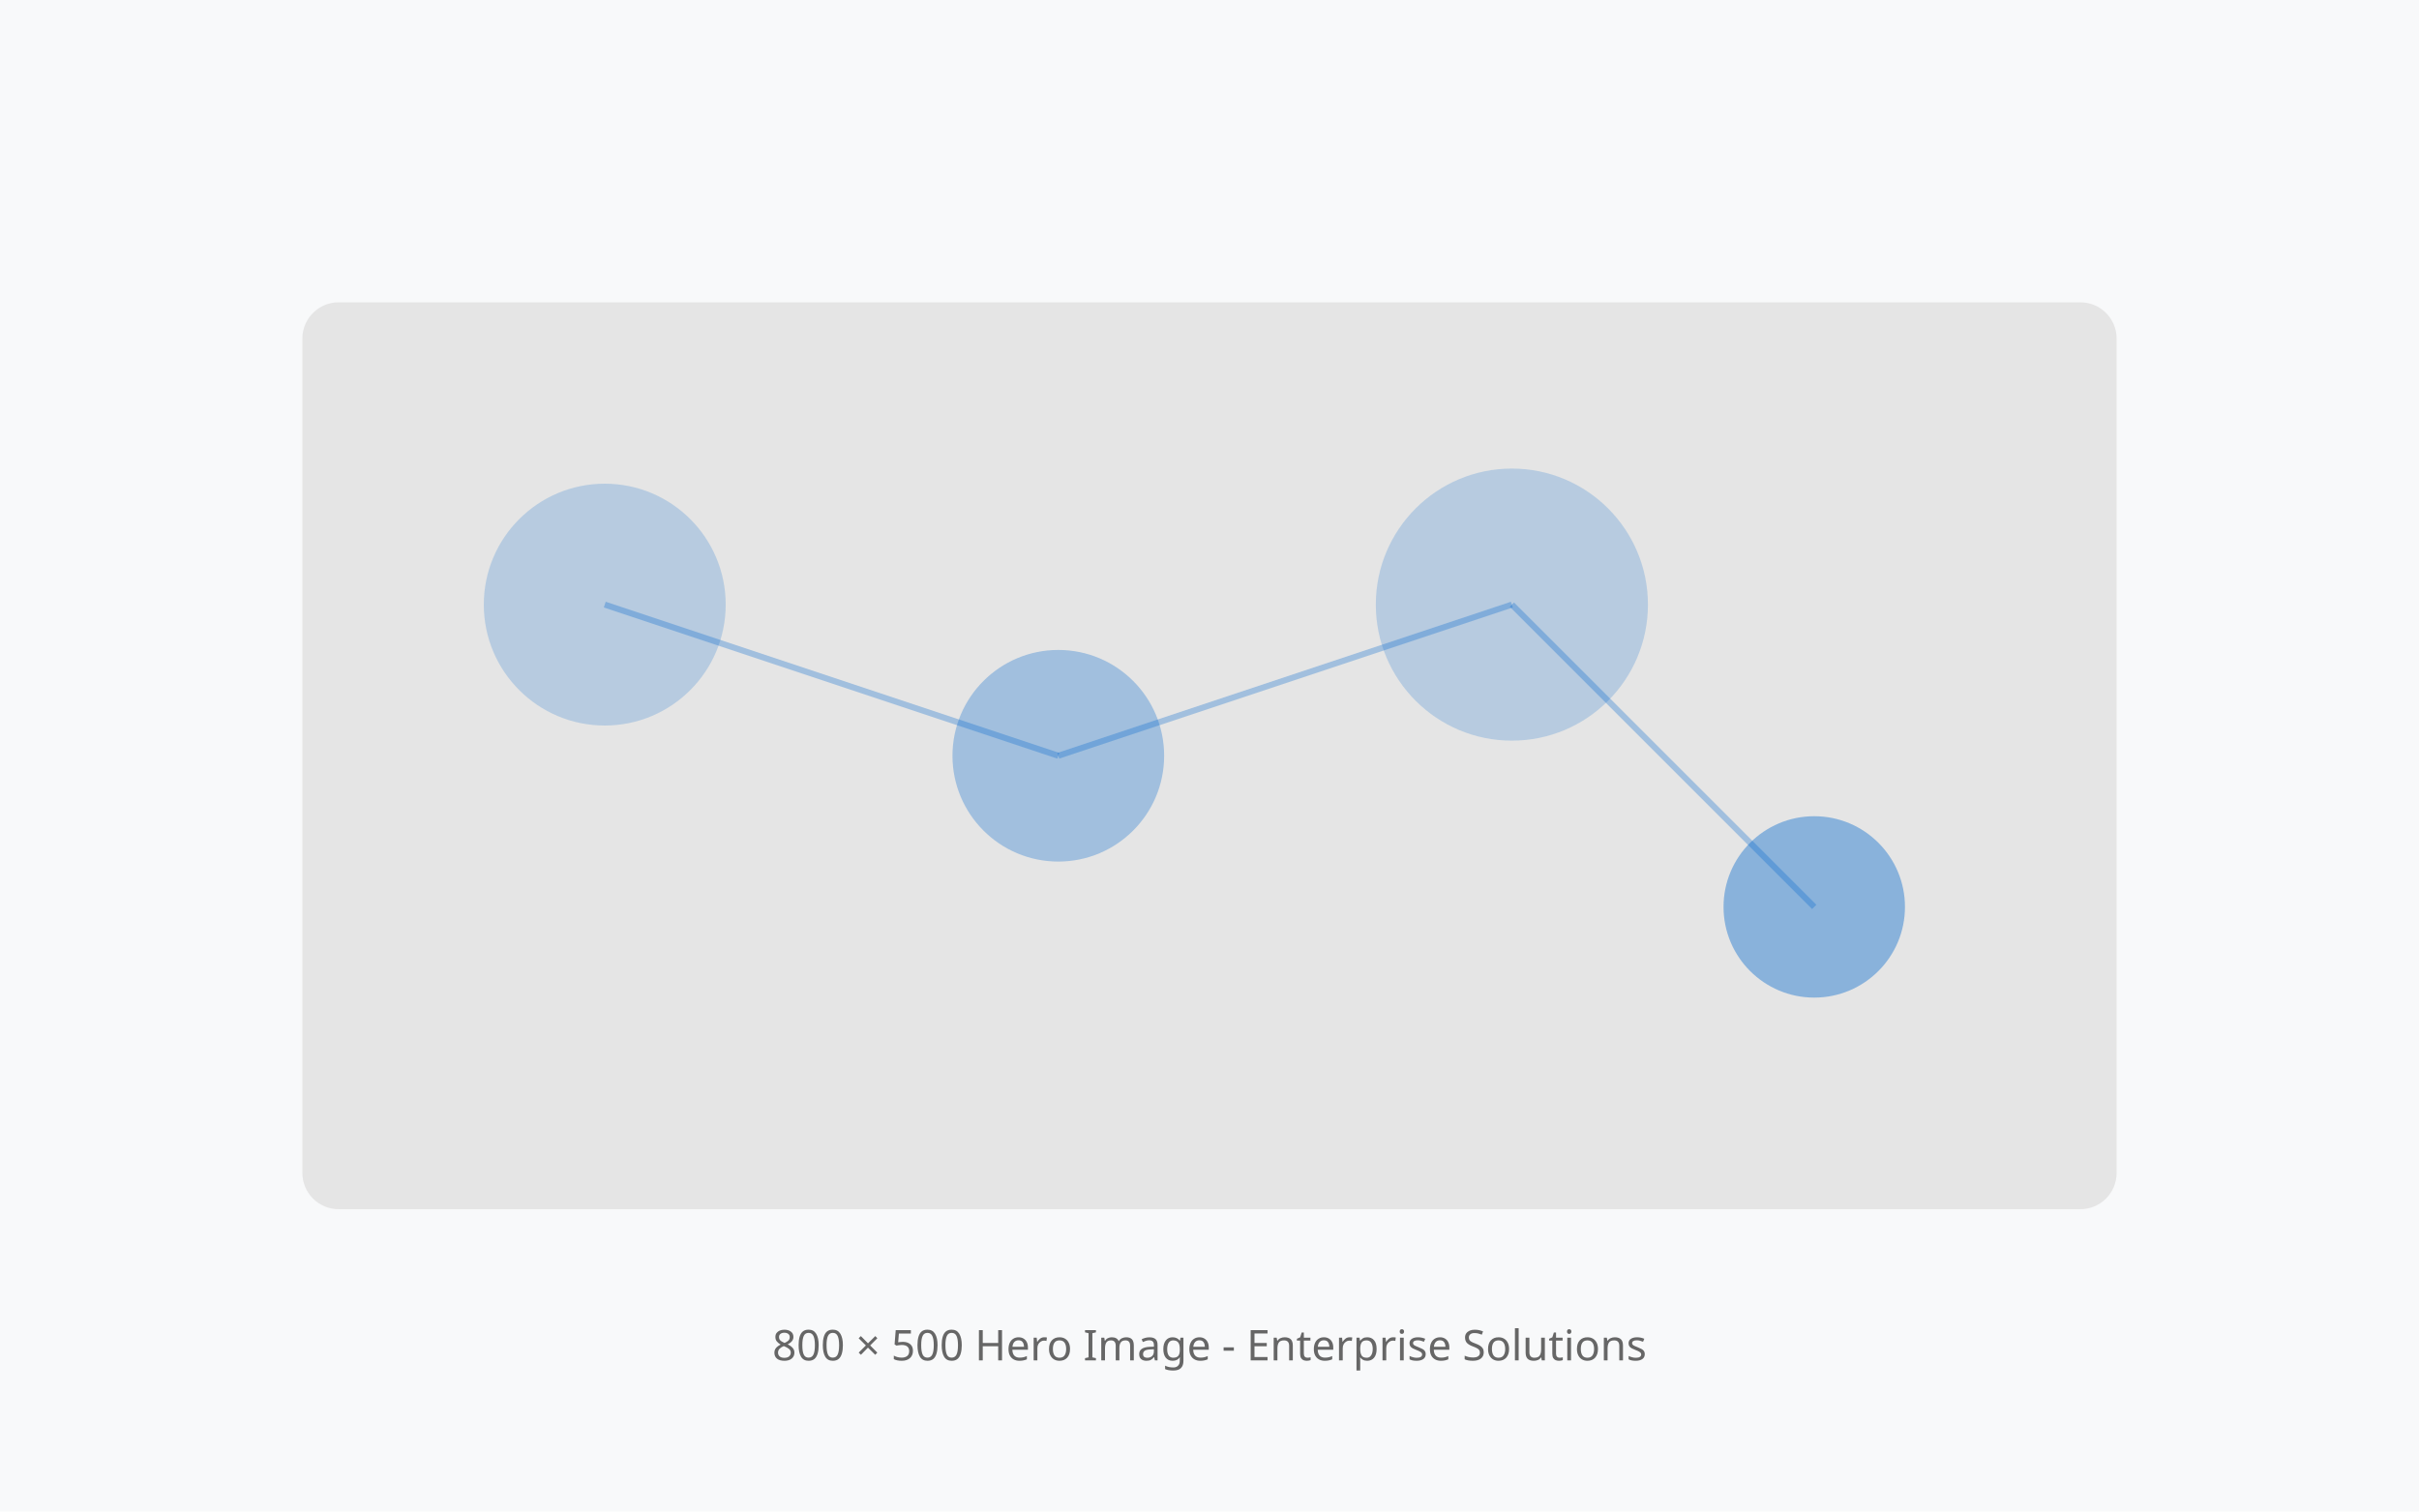
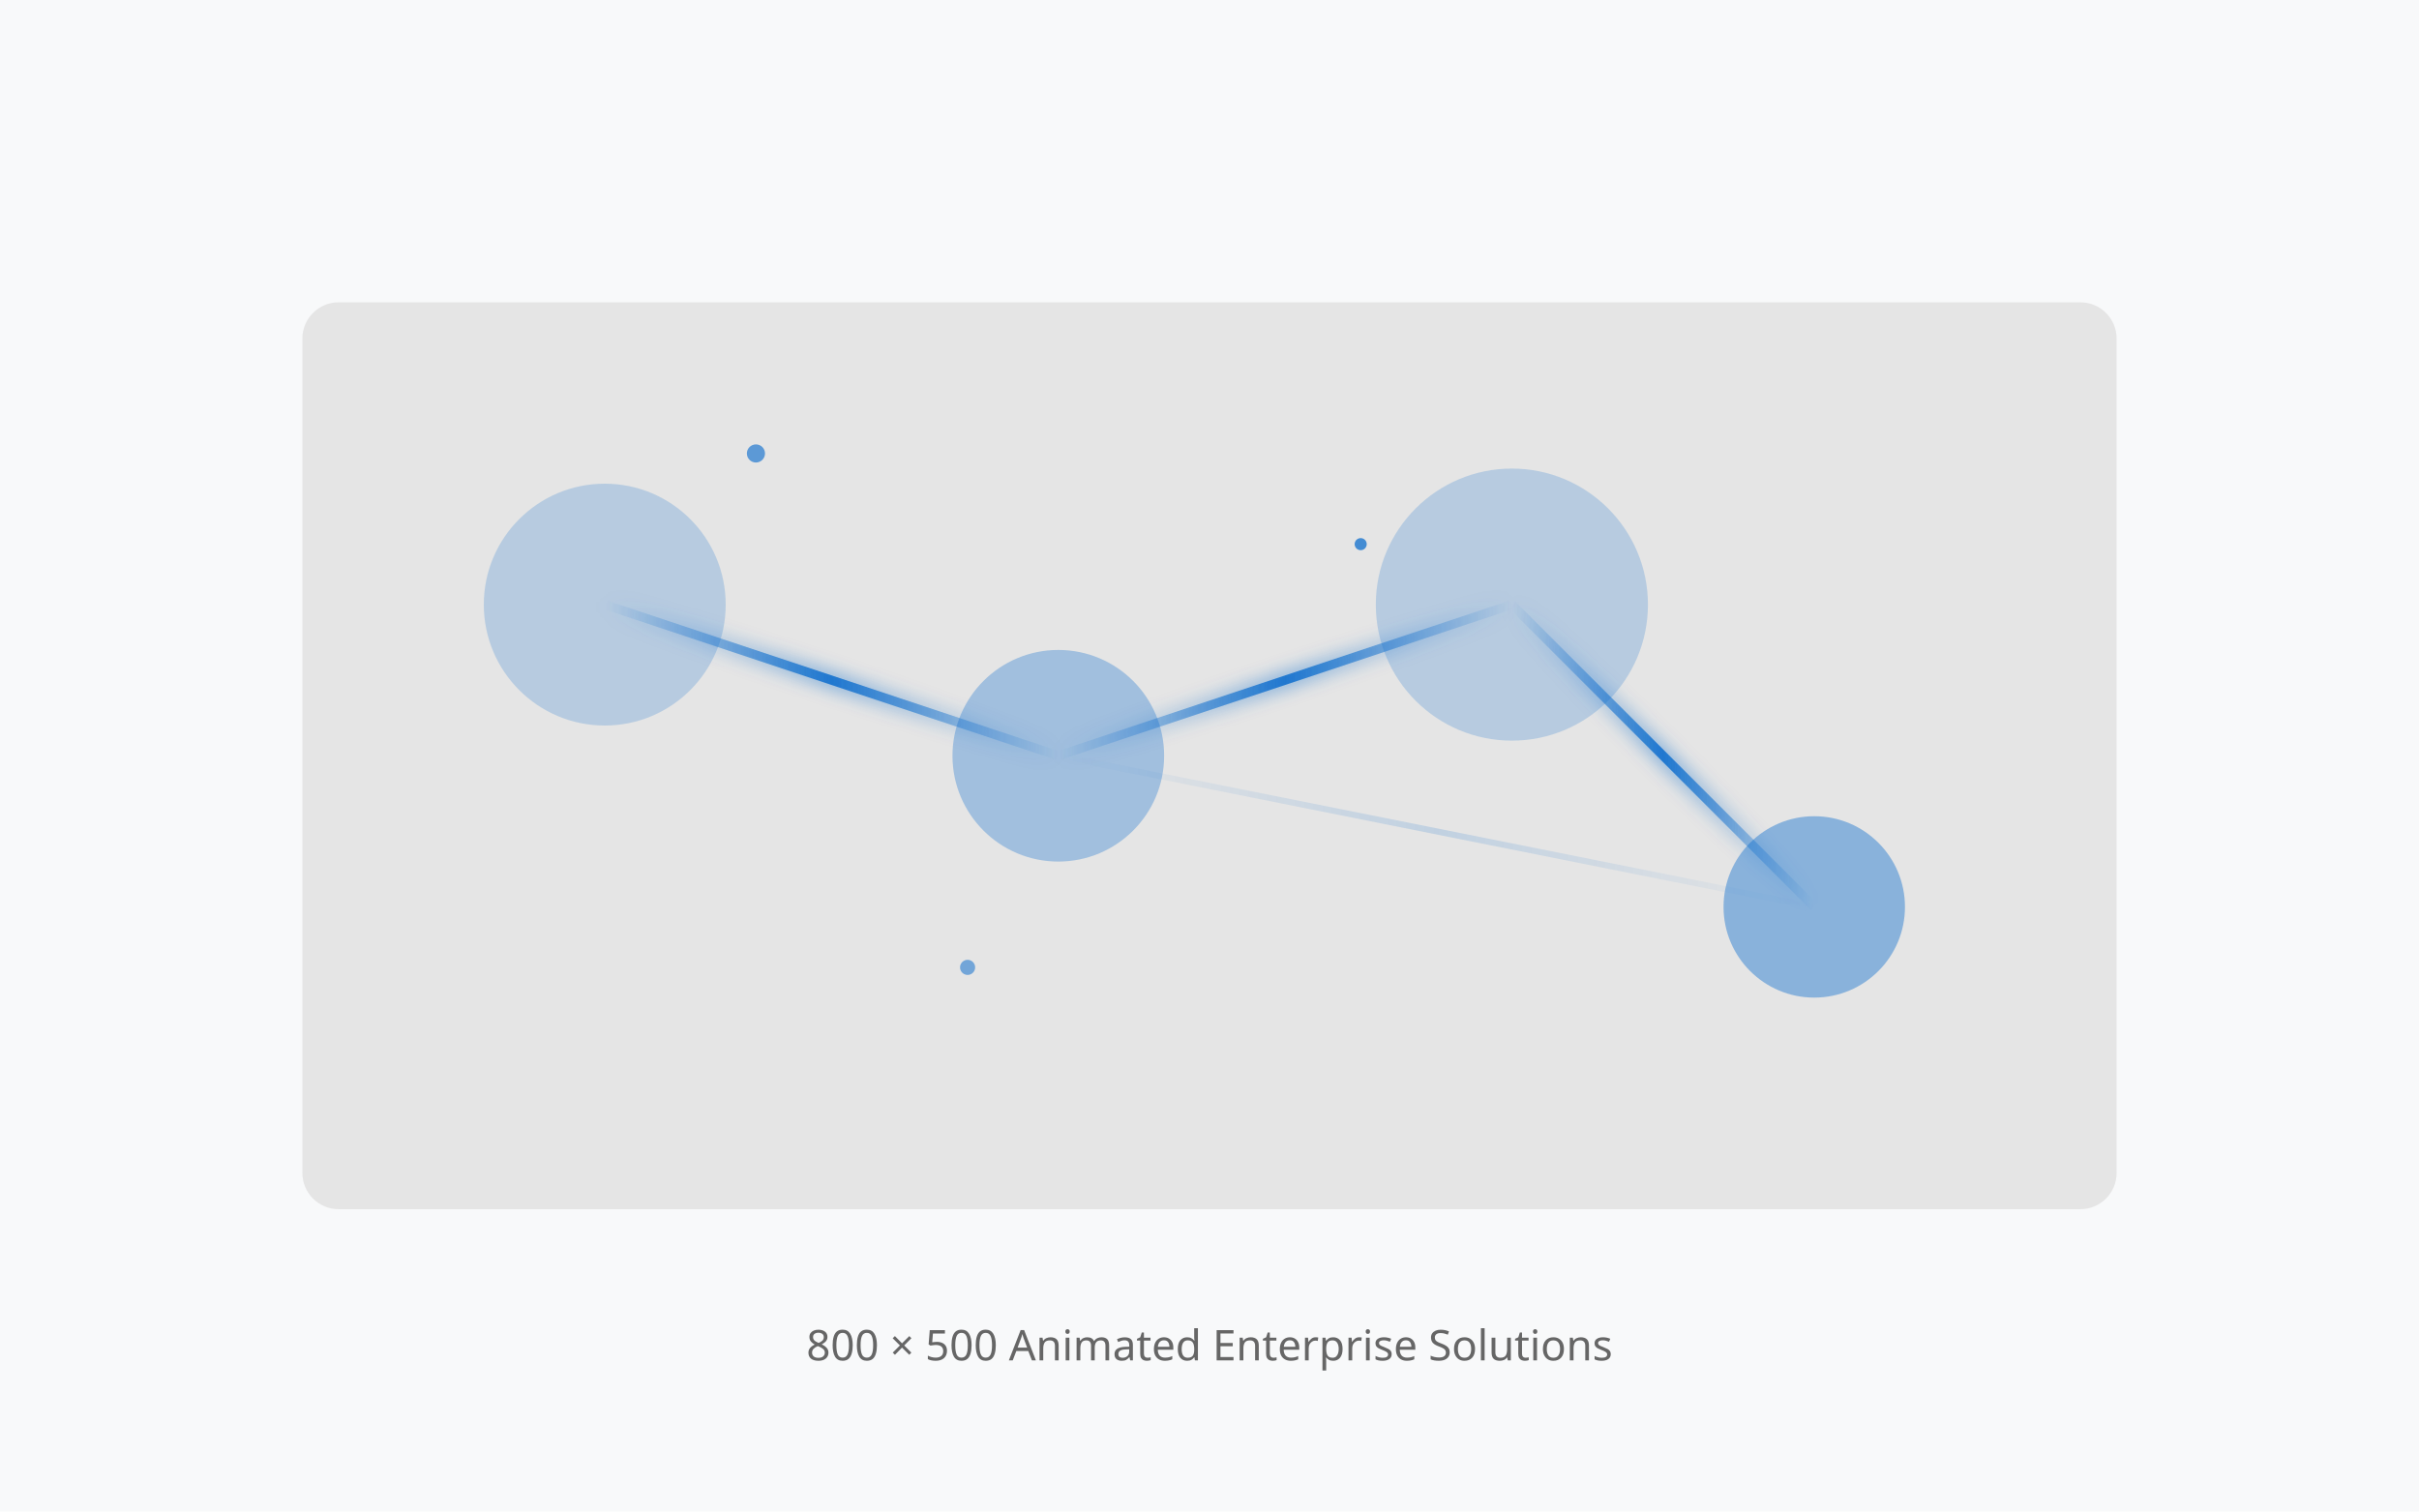
<svg xmlns="http://www.w3.org/2000/svg" width="800" height="500" viewBox="0 0 800 500" fill="none">
  <rect width="800" height="500" fill="#f8f9fa" />
  <rect x="100" y="100" width="600" height="300" fill="#e5e5e5" rx="12" />
-   <circle cx="200" cy="200" r="40" fill="#0066cc" opacity="0.2" />
-   <circle cx="350" cy="250" r="35" fill="#0066cc" opacity="0.3" />
-   <circle cx="500" cy="200" r="45" fill="#0066cc" opacity="0.2" />
-   <circle cx="600" cy="300" r="30" fill="#0066cc" opacity="0.4" />
-   <line x1="200" y1="200" x2="350" y2="250" stroke="#0066cc" stroke-width="2" opacity="0.3" />
-   <line x1="350" y1="250" x2="500" y2="200" stroke="#0066cc" stroke-width="2" opacity="0.3" />
-   <line x1="500" y1="200" x2="600" y2="300" stroke="#0066cc" stroke-width="2" opacity="0.3" />
-   <text x="400" y="450" text-anchor="middle" fill="#666" font-family="Outfit, sans-serif" font-size="14">800 × 500 Hero Image - Enterprise Solutions</text>
+   <defs>
+     <linearGradient id="flowGradient" x1="0%" y1="0%" x2="100%" y2="0%">
+       <stop offset="0%" style="stop-color:#0066cc;stop-opacity:0" />
+       <stop offset="50%" style="stop-color:#0066cc;stop-opacity:0.8" />
+       <stop offset="100%" style="stop-color:#0066cc;stop-opacity:0" />
+       <animateTransform attributeName="gradientTransform" type="translate" values="-200 0; 800 0; -200 0" dur="3s" repeatCount="indefinite" />
+     </linearGradient>
+     <filter id="glow">
+       <feGaussianBlur stdDeviation="3" result="coloredBlur" />
+       <feMerge>
+         <feMergeNode in="coloredBlur" />
+         <feMergeNode in="SourceGraphic" />
+       </feMerge>
+     </filter>
+   </defs>
+   <line x1="200" y1="200" x2="350" y2="250" stroke="url(#flowGradient)" stroke-width="3" filter="url(#glow)">
+     <animate attributeName="opacity" values="0.3;0.8;0.3" dur="2s" repeatCount="indefinite" />
+   </line>
+   <line x1="350" y1="250" x2="500" y2="200" stroke="url(#flowGradient)" stroke-width="3" filter="url(#glow)">
+     <animate attributeName="opacity" values="0.3;0.8;0.3" dur="2s" begin="0.5s" repeatCount="indefinite" />
+   </line>
+   <line x1="500" y1="200" x2="600" y2="300" stroke="url(#flowGradient)" stroke-width="3" filter="url(#glow)">
+     <animate attributeName="opacity" values="0.3;0.8;0.3" dur="2s" begin="1s" repeatCount="indefinite" />
+   </line>
+   <line x1="200" y1="200" x2="500" y2="200" stroke="url(#flowGradient)" stroke-width="2" opacity="0.2">
+     <animate attributeName="opacity" values="0.1;0.4;0.1" dur="4s" begin="1.5s" repeatCount="indefinite" />
+   </line>
+   <line x1="350" y1="250" x2="600" y2="300" stroke="url(#flowGradient)" stroke-width="2" opacity="0.2">
+     <animate attributeName="opacity" values="0.1;0.4;0.1" dur="4s" begin="2s" repeatCount="indefinite" />
+   </line>
+   <circle cx="200" cy="200" r="40" fill="#0066cc" opacity="0.2">
+     <animate attributeName="r" values="35;45;35" dur="3s" repeatCount="indefinite" />
+     <animate attributeName="opacity" values="0.2;0.4;0.2" dur="3s" repeatCount="indefinite" />
+   </circle>
+   <circle cx="350" cy="250" r="35" fill="#0066cc" opacity="0.3">
+     <animate attributeName="r" values="30;40;30" dur="3s" begin="0.5s" repeatCount="indefinite" />
+     <animate attributeName="opacity" values="0.3;0.5;0.3" dur="3s" begin="0.5s" repeatCount="indefinite" />
+   </circle>
+   <circle cx="500" cy="200" r="45" fill="#0066cc" opacity="0.2">
+     <animate attributeName="r" values="40;50;40" dur="3s" begin="1s" repeatCount="indefinite" />
+     <animate attributeName="opacity" values="0.2;0.4;0.2" dur="3s" begin="1s" repeatCount="indefinite" />
+   </circle>
+   <circle cx="600" cy="300" r="30" fill="#0066cc" opacity="0.4">
+     <animate attributeName="r" values="25;35;25" dur="3s" begin="1.5s" repeatCount="indefinite" />
+     <animate attributeName="opacity" values="0.4;0.6;0.4" dur="3s" begin="1.5s" repeatCount="indefinite" />
+   </circle>
+   <circle cx="250" cy="150" r="3" fill="#0066cc" opacity="0.6">
+     <animateTransform attributeName="transform" type="translate" values="0,0; 10,-5; 0,0" dur="4s" repeatCount="indefinite" />
+     <animate attributeName="opacity" values="0.6;1;0.6" dur="2s" repeatCount="indefinite" />
+   </circle>
+   <circle cx="450" cy="180" r="2" fill="#0066cc" opacity="0.7">
+     <animateTransform attributeName="transform" type="translate" values="0,0; -8,3; 0,0" dur="3s" repeatCount="indefinite" />
+     <animate attributeName="opacity" values="0.7;1;0.7" dur="1.5s" repeatCount="indefinite" />
+   </circle>
+   <circle cx="320" cy="320" r="2.5" fill="#0066cc" opacity="0.5">
+     <animateTransform attributeName="transform" type="translate" values="0,0; 5,-8; 0,0" dur="5s" repeatCount="indefinite" />
+     <animate attributeName="opacity" values="0.5;0.9;0.5" dur="2.5s" repeatCount="indefinite" />
+   </circle>
+   <text x="400" y="450" text-anchor="middle" fill="#666" font-family="Outfit, sans-serif" font-size="14">800 × 500 Animated Enterprise Solutions</text>
</svg>
